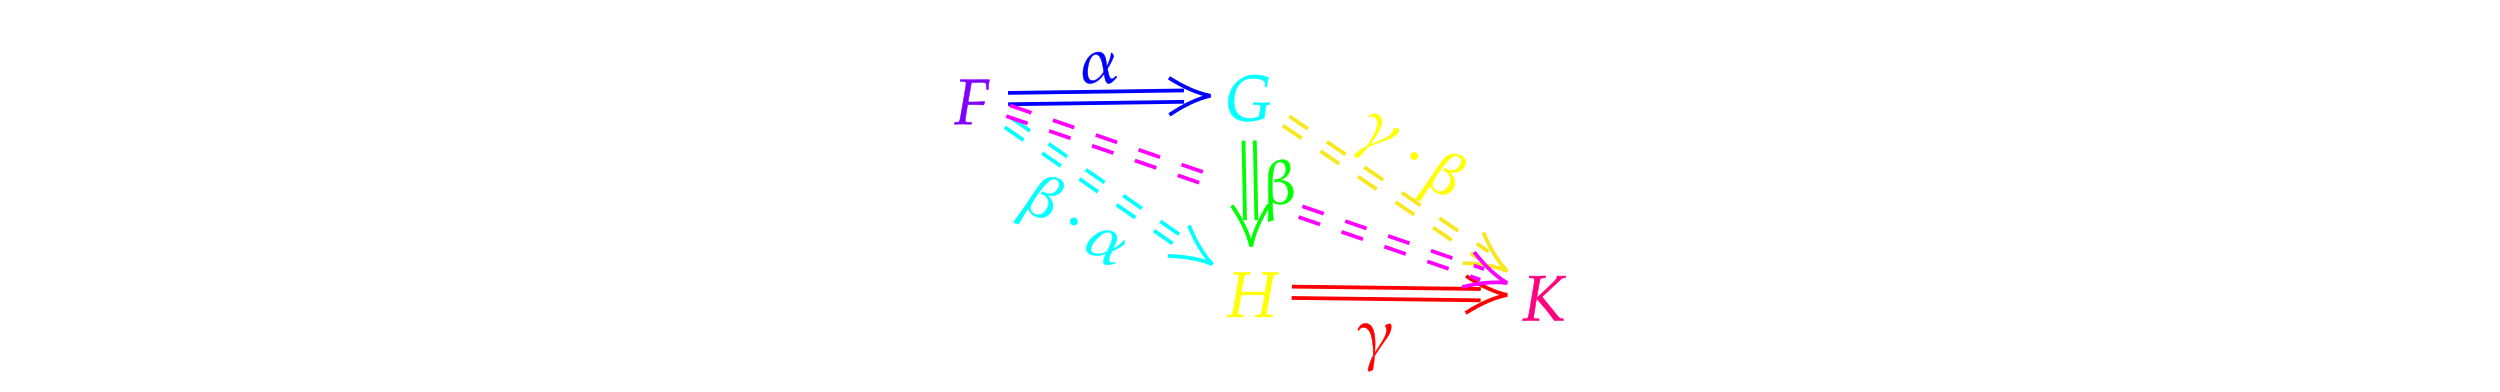
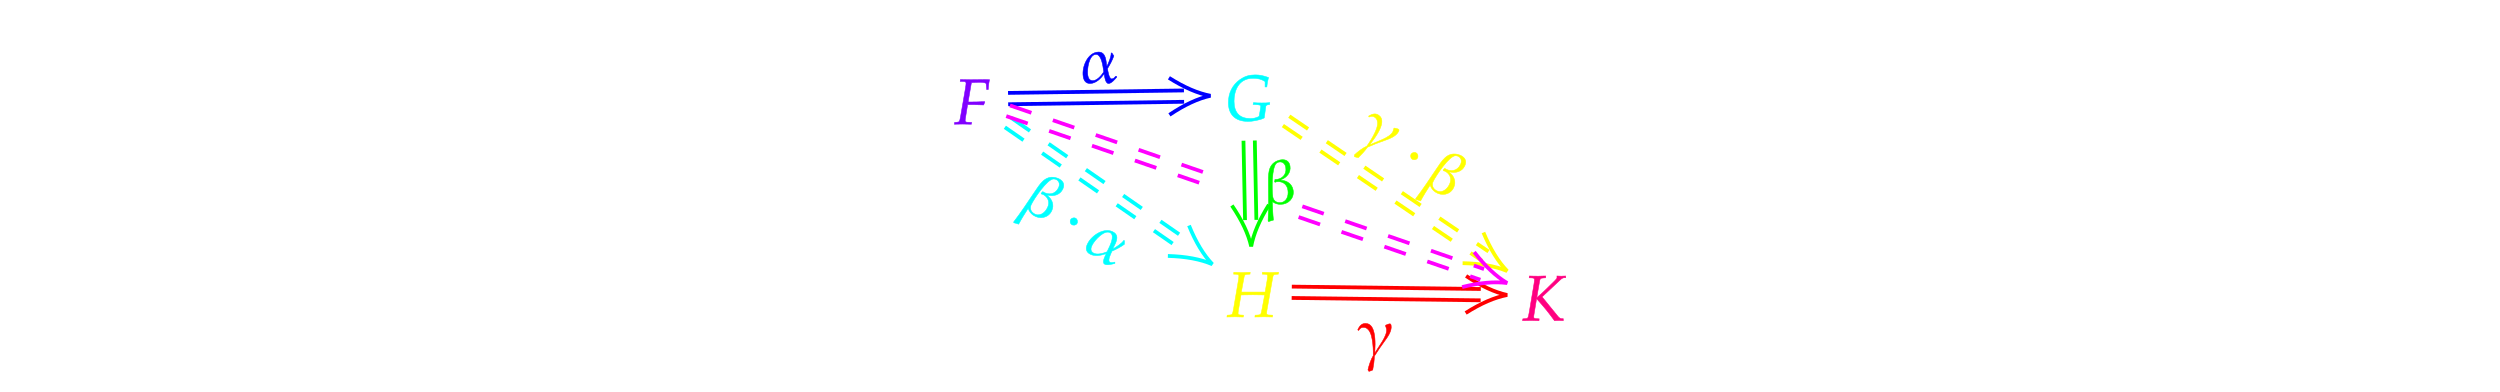
<svg xmlns="http://www.w3.org/2000/svg" x="0" y="0" width="661.433" height="103.6" style="         width:661.433px;         height:103.6px;         background: transparent;         fill: none; ">
  <svg class="role-diagram-draw-area">
    <g class="shapes-region" style="stroke: black; fill: none;">
      <g />
    </g>
    <g>
      <g class="connection-group">
        <g class="arrow-line">
          <path class="connection real" stroke-dasharray="" d="  M266.7,24.58 L313.24,23.93 M266.74,27.58 L313.28,26.93" style="stroke: rgb(0, 0, 255); stroke-opacity: 1; stroke-width: 1px; fill: none; fill-opacity: 1;" />
          <g stroke="rgb(0,0,255)" stroke-opacity="1" transform="matrix(-0.9999049,0.01378766,-0.01378766,-0.9999049,320.263,25.33784)" style="stroke: rgb(0, 0, 255); stroke-width: 1px;">
            <path d=" M10.93,-4.9 Q4.96,-1 0,0 Q4.96,1 10.93,4.9" />
          </g>
        </g>
      </g>
      <g class="connection-group">
        <g class="arrow-line">
          <path class="connection real" stroke-dasharray="" d="  M331.99,37.17 L332.4,58.17 M328.99,37.23 L329.4,58.23" style="stroke: rgb(0, 255, 0); stroke-opacity: 1; stroke-width: 1px; fill: none; fill-opacity: 1;" />
          <g stroke="rgb(0,255,0)" stroke-opacity="1" transform="matrix(-0.01919744,-0.9998157,0.9998157,-0.01919744,331.0322,65.2)" style="stroke: rgb(0, 255, 0); stroke-width: 1px;">
            <path d=" M10.93,-4.9 Q4.96,-1 0,0 Q4.96,1 10.93,4.9" />
          </g>
        </g>
      </g>
      <g class="connection-group">
        <g class="arrow-line">
          <path class="connection real" stroke-dasharray="6 6" d="  M267.57,31.21 L315.87,64.7 M265.86,33.67 L314.16,67.16" style="stroke: rgb(0, 255, 255); stroke-opacity: 1; stroke-width: 1px; fill: none; fill-opacity: 1;" />
          <g stroke="rgb(0,255,255)" stroke-opacity="1" transform="matrix(-0.8217464,-0.5698533,0.5698533,-0.8217464,320.763,69.91886)" style="stroke: rgb(0, 255, 255); stroke-width: 1px;">
            <path d=" M10.93,-4.9 Q4.96,-1 0,0 Q4.96,1 10.93,4.9" />
          </g>
        </g>
      </g>
      <g class="connection-group">
        <g class="arrow-line">
          <path class="connection real" stroke-dasharray="" d="  M341.78,75.83 L391.78,76.46 M341.74,78.83 L391.74,79.46" style="stroke: rgb(255, 0, 0); stroke-opacity: 1; stroke-width: 1px; fill: none; fill-opacity: 1;" />
          <g stroke="rgb(255,0,0)" stroke-opacity="1" transform="matrix(-0.999921,-0.01256604,0.01256604,-0.999921,398.763,78.04741)" style="stroke: rgb(255, 0, 0); stroke-width: 1px;">
            <path d=" M10.93,-4.9 Q4.96,-1 0,0 Q4.96,1 10.93,4.9" />
          </g>
        </g>
      </g>
      <g class="connection-group">
        <g class="arrow-line">
-           <path class="connection real" stroke-dasharray="6 6" d="  M341.11,30.75 L393.81,66.54 M339.42,33.23 L392.13,69.02" style="stroke: rgb(248, 231, 28); stroke-opacity: 1; stroke-width: 1px; fill: none; fill-opacity: 1;" />
-           <g stroke="rgb(248,231,28)" stroke-opacity="1" transform="matrix(-0.8272767,-0.5617946,0.5617946,-0.8272767,398.763,71.7156)" style="stroke: rgb(248, 231, 28); stroke-width: 1px;">
+           <path class="connection real" stroke-dasharray="6 6" d="  M341.11,30.75 L393.81,66.54 M339.42,33.23 L392.13,69.02" style="stroke: rgb(255, 255, 0); stroke-opacity: 1; stroke-width: 1px; fill: none; fill-opacity: 1;" />
+           <g stroke="rgb(255,255,0)" stroke-opacity="1" transform="matrix(-0.8272767,-0.5617946,0.5617946,-0.8272767,398.763,71.7156)" style="stroke: rgb(255, 255, 0); stroke-width: 1px;">
            <path d=" M10.93,-4.9 Q4.96,-1 0,0 Q4.96,1 10.93,4.9" />
          </g>
        </g>
      </g>
      <g class="connection-group">
        <g class="arrow-line">
          <path class="connection real" stroke-dasharray="6 6" d="  M267.21,27.89 L322.82,47.08 M344.56,54.59 L392.64,71.19 M266.23,30.72 L321.84,49.92 M343.58,57.43 L391.66,74.02" style="stroke: rgb(255, 0, 255); stroke-opacity: 1; stroke-width: 1px; fill: none; fill-opacity: 1;" />
          <g stroke="rgb(255,0,255)" stroke-opacity="1" transform="matrix(-0.9452911,-0.3262282,0.3262282,-0.9452911,398.763,74.88739)" style="stroke: rgb(255, 0, 255); stroke-width: 1px;">
            <path d=" M10.93,-4.9 Q4.96,-1 0,0 Q4.96,1 10.93,4.9" />
          </g>
        </g>
      </g>
    </g>
    <g />
    <g />
  </svg>
  <svg width="660" height="102.167" style="width:660px;height:102.167px;font-family:Asana-Math, Asana;background:transparent;">
    <g>
      <g>
        <g>
          <g transform="matrix(1,0,0,1,252.5,32.81665)">
            <path transform="matrix(0.017,0,0,-0.017,0,0)" d="M286 646L392 650C454 650 494 641 495 626L503 537L527 537C530 600 537 651 548 689C526 691 498 692 481 692L440 691L275 689L246 689C221 689 181 690 143 691L94 692L91 664L147 662C171 661 182 652 182 635C182 621 178 589 173 559L98 125C81 33 81 32 40 28L4 25L0 -3L34 -2C74 -1 106 0 127 0C145 0 174 -1 213 -2L265 -3L268 25L204 28C177 29 168 37 168 57C168 63 169 74 170 78L206 301L323 301C350 301 381 300 429 298L455 297L474 342L470 349C389 345 329 343 251 343L214 343L260 614C263 630 264 635 269 646Z" stroke="rgb(128,0,255)" stroke-opacity="1" stroke-width="8" fill="rgb(128,0,255)" fill-opacity="1" />
          </g>
        </g>
      </g>
    </g>
    <g>
      <g>
        <g>
          <g transform="matrix(1,0,0,1,324.15,31.81665)">
            <path transform="matrix(0.017,0,0,-0.017,0,0)" d="M434 653C511 653 565 639 621 603L621 519L648 519C653 576 661 619 675 665C592 695 535 706 466 706C374 706 301 683 229 632C112 548 50 424 50 274C50 87 159 -18 355 -18C412 -21 559 6 608 37C628 193 632 216 633 219C635 228 647 238 660 240L692 246L694 274C655 270 620 269 569 269C518 269 482 270 440 274L435 246L469 244C544 240 553 236 553 212C553 197 533 84 528 60C483 36 444 27 390 27C224 27 138 120 138 297C138 443 197 653 434 653Z" stroke="rgb(0,255,255)" stroke-opacity="1" stroke-width="8" fill="rgb(0,255,255)" fill-opacity="1" />
          </g>
        </g>
      </g>
    </g>
    <g>
      <g>
        <g>
          <g transform="matrix(1,0,0,1,285.7667,21.81665)">
            <path transform="matrix(0.017,0,0,-0.017,0,0)" d="M562 97L555 97C539 79 520 55 493 55C448 55 432 184 426 216C465 278 500 343 525 413C516 428 506 444 495 459L484 459C482 391 447 315 421 257L414 260C403 337 401 473 289 473C121 473 24 243 48 93C57 33 86 -16 154 -16C246 -16 324 64 372 131L375 128C381 95 392 -16 443 -16C489 -16 545 54 571 84C570 91 567 94 562 97ZM368 164C334 113 268 28 197 28C144 28 126 70 119 115C105 202 138 437 247 437C334 437 355 252 364 192Z" stroke="rgb(0,0,255)" stroke-opacity="1" stroke-width="8" fill="rgb(0,0,255)" fill-opacity="1" />
          </g>
        </g>
      </g>
    </g>
    <g>
      <g>
        <g>
          <g transform="matrix(1,0,0,1,324.6666,83.81665)">
            <path transform="matrix(0.017,0,0,-0.017,0,0)" d="M221 385L263 613C270 652 277 658 314 661L356 664L359 692L335 692L245 689C229 689 211 689 168 690L104 692L101 664L148 662C172 661 183 653 183 635C183 621 179 590 174 559L100 125C83 33 82 32 42 28L1 25L-3 -3L39 -2C87 -1 110 0 129 0L226 -3L252 -3L255 25L206 28C179 30 170 37 170 58C170 67 171 74 174 93L216 340L277 341C339 342 381 343 400 343C419 343 460 342 523 341L584 340L544 125C535 76 528 48 523 42C519 34 508 30 486 28L436 25L432 -3L488 -2C532 -1 562 0 573 0C589 0 620 -1 663 -2L705 -3L708 25L650 28C624 29 614 37 614 58C614 67 615 76 618 93L710 613C717 652 723 657 761 661L797 664L800 692L784 692L693 689C678 689 657 689 613 690L550 692L547 664L595 662C619 661 630 653 630 635C630 621 626 589 621 559L591 385Z" stroke="rgb(255,255,0)" stroke-opacity="1" stroke-width="8" fill="rgb(255,255,0)" fill-opacity="1" />
          </g>
        </g>
      </g>
    </g>
    <g>
      <g>
        <g>
          <g transform="matrix(1,0,0,1,334.35,53.81665)">
            <path transform="matrix(0.017,0,0,-0.017,0,0)" d="M458 205C443 301 360 358 269 360L268 369C355 400 426 479 409 581C399 644 360 680 296 680C265 680 236 673 208 661C58 595 73 439 73 289C74 102 79 -87 68 -273L77 -283C101 -274 125 -265 151 -259C140 -162 137 -66 134 29C172 -2 217 -15 261 -15C382 -15 478 80 458 205ZM376 208C391 115 355 12 249 12C192 12 150 45 141 103C125 205 122 573 202 629C217 640 235 646 254 646C306 646 336 606 343 558C361 446 280 371 174 371C173 359 172 347 168 337L177 329C192 336 207 339 224 339C306 339 363 291 376 208Z" stroke="rgb(0,255,0)" stroke-opacity="1" stroke-width="8" fill="rgb(0,255,0)" fill-opacity="1" />
          </g>
        </g>
      </g>
    </g>
    <g transform="matrix(0.8249162,0.565255,-0.565255,0.8249162,82.39195,-151.601)">
      <g>
        <g>
          <g transform="matrix(1,0,0,1,271,63.81665)">
            <path transform="matrix(0.017,0,0,-0.017,0,0)" d="M458 205C443 301 360 358 269 360L268 369C355 400 426 479 409 581C399 644 360 680 296 680C265 680 236 673 208 661C58 595 73 439 73 289C74 102 79 -87 68 -273L77 -283C101 -274 125 -265 151 -259C140 -162 137 -66 134 29C172 -2 217 -15 261 -15C382 -15 478 80 458 205ZM376 208C391 115 355 12 249 12C192 12 150 45 141 103C125 205 122 573 202 629C217 640 235 646 254 646C306 646 336 606 343 558C361 446 280 371 174 371C173 359 172 347 168 337L177 329C192 336 207 339 224 339C306 339 363 291 376 208Z" stroke="rgb(0,255,255)" stroke-opacity="1" stroke-width="8" fill="rgb(0,255,255)" fill-opacity="1" />
          </g>
        </g>
        <g>
          <g transform="matrix(1,0,0,1,283.1,63.81665)">
            <path transform="matrix(0.017,0,0,-0.017,0,0)" d="M124 319C94 319 67 291 67 261C67 231 94 203 123 203C155 203 183 230 183 260C183 291 155 319 124 319Z" stroke="rgb(0,255,255)" stroke-opacity="1" stroke-width="8" fill="rgb(0,255,255)" fill-opacity="1" />
          </g>
        </g>
        <g>
          <g transform="matrix(1,0,0,1,290.7333,63.81665)">
            <path transform="matrix(0.017,0,0,-0.017,0,0)" d="M562 97L555 97C539 79 520 55 493 55C448 55 432 184 426 216C465 278 500 343 525 413C516 428 506 444 495 459L484 459C482 391 447 315 421 257L414 260C403 337 401 473 289 473C121 473 24 243 48 93C57 33 86 -16 154 -16C246 -16 324 64 372 131L375 128C381 95 392 -16 443 -16C489 -16 545 54 571 84C570 91 567 94 562 97ZM368 164C334 113 268 28 197 28C144 28 126 70 119 115C105 202 138 437 247 437C334 437 355 252 364 192Z" stroke="rgb(0,255,255)" stroke-opacity="1" stroke-width="8" fill="rgb(0,255,255)" fill-opacity="1" />
          </g>
        </g>
      </g>
    </g>
    <g>
      <g>
        <g>
          <g transform="matrix(1,0,0,1,402.6166,84.78333)">
            <path transform="matrix(0.017,0,0,-0.017,0,0)" d="M371 664L374 692L350 692L260 689C244 689 226 689 183 690L119 692L116 664L163 662C187 661 198 653 198 635C198 621 195 592 189 559L116 125C99 33 98 32 58 28L17 25L13 -3L55 -2C103 -1 126 0 145 0L242 -3L268 -3L271 25L222 28C195 30 186 37 186 57C186 63 187 74 188 78L231 340C381 169 404 140 509 -3L578 0C614 -1 620 -2 646 -3L646 27L626 27C603 27 583 39 562 65L316 367L608 640C624 655 645 665 662 665L683 665L683 692L660 691C639 690 623 689 615 689C605 689 589 690 568 691L548 692L548 663C548 655 538 642 510 614C466 569 297 403 233 353L278 613C285 651 292 658 329 661Z" stroke="rgb(255,0,128)" stroke-opacity="1" stroke-width="8" fill="rgb(255,0,128)" fill-opacity="1" />
          </g>
        </g>
      </g>
    </g>
    <g>
      <g>
        <g>
          <g transform="matrix(1,0,0,1,359.7667,93.61667)">
            <path transform="matrix(0.017,0,0,-0.017,0,0)" d="M88 473C23 473 -6 426 -31 377C-30 371 -26 368 -23 365L-17 366C2 394 19 412 56 412C151 412 182 290 193 220C207 136 211 53 209 -29C173 -86 142 -181 127 -249C132 -257 138 -265 143 -273C163 -268 182 -260 201 -251C215 -183 225 -106 227 -36C275 43 329 120 383 194C427 254 501 353 488 438C486 450 484 467 468 467C451 467 420 453 404 446L400 435C406 419 413 401 416 385C432 279 288 108 240 19L234 23C259 393 176 473 88 473Z" stroke="rgb(255,0,0)" stroke-opacity="1" stroke-width="8" fill="rgb(255,0,0)" fill-opacity="1" />
          </g>
        </g>
      </g>
    </g>
    <g transform="matrix(0.8249162,0.565255,-0.565255,0.8249162,87.78244,-205.0708)">
      <g>
        <g>
          <g transform="matrix(1,0,0,1,360.1166,45.78333)">
            <path transform="matrix(0.017,0,0,-0.017,0,0)" d="M88 473C23 473 -6 426 -31 377C-30 371 -26 368 -23 365L-17 366C2 394 19 412 56 412C151 412 182 290 193 220C207 136 211 53 209 -29C173 -86 142 -181 127 -249C132 -257 138 -265 143 -273C163 -268 182 -260 201 -251C215 -183 225 -106 227 -36C275 43 329 120 383 194C427 254 501 353 488 438C486 450 484 467 468 467C451 467 420 453 404 446L400 435C406 419 413 401 416 385C432 279 288 108 240 19L234 23C259 393 176 473 88 473Z" stroke="rgb(255,255,0)" stroke-opacity="1" stroke-width="8" fill="rgb(255,255,0)" fill-opacity="1" />
          </g>
        </g>
        <g>
          <g transform="matrix(1,0,0,1,373.4,45.78333)">
            <path transform="matrix(0.017,0,0,-0.017,0,0)" d="M124 319C94 319 67 291 67 261C67 231 94 203 123 203C155 203 183 230 183 260C183 291 155 319 124 319Z" stroke="rgb(255,255,0)" stroke-opacity="1" stroke-width="8" fill="rgb(255,255,0)" fill-opacity="1" />
          </g>
        </g>
        <g>
          <g transform="matrix(1,0,0,1,381.0333,45.78333)">
            <path transform="matrix(0.017,0,0,-0.017,0,0)" d="M458 205C443 301 360 358 269 360L268 369C355 400 426 479 409 581C399 644 360 680 296 680C265 680 236 673 208 661C58 595 73 439 73 289C74 102 79 -87 68 -273L77 -283C101 -274 125 -265 151 -259C140 -162 137 -66 134 29C172 -2 217 -15 261 -15C382 -15 478 80 458 205ZM376 208C391 115 355 12 249 12C192 12 150 45 141 103C125 205 122 573 202 629C217 640 235 646 254 646C306 646 336 606 343 558C361 446 280 371 174 371C173 359 172 347 168 337L177 329C192 336 207 339 224 339C306 339 363 291 376 208Z" stroke="rgb(255,255,0)" stroke-opacity="1" stroke-width="8" fill="rgb(255,255,0)" fill-opacity="1" />
          </g>
        </g>
      </g>
    </g>
  </svg>
</svg>
